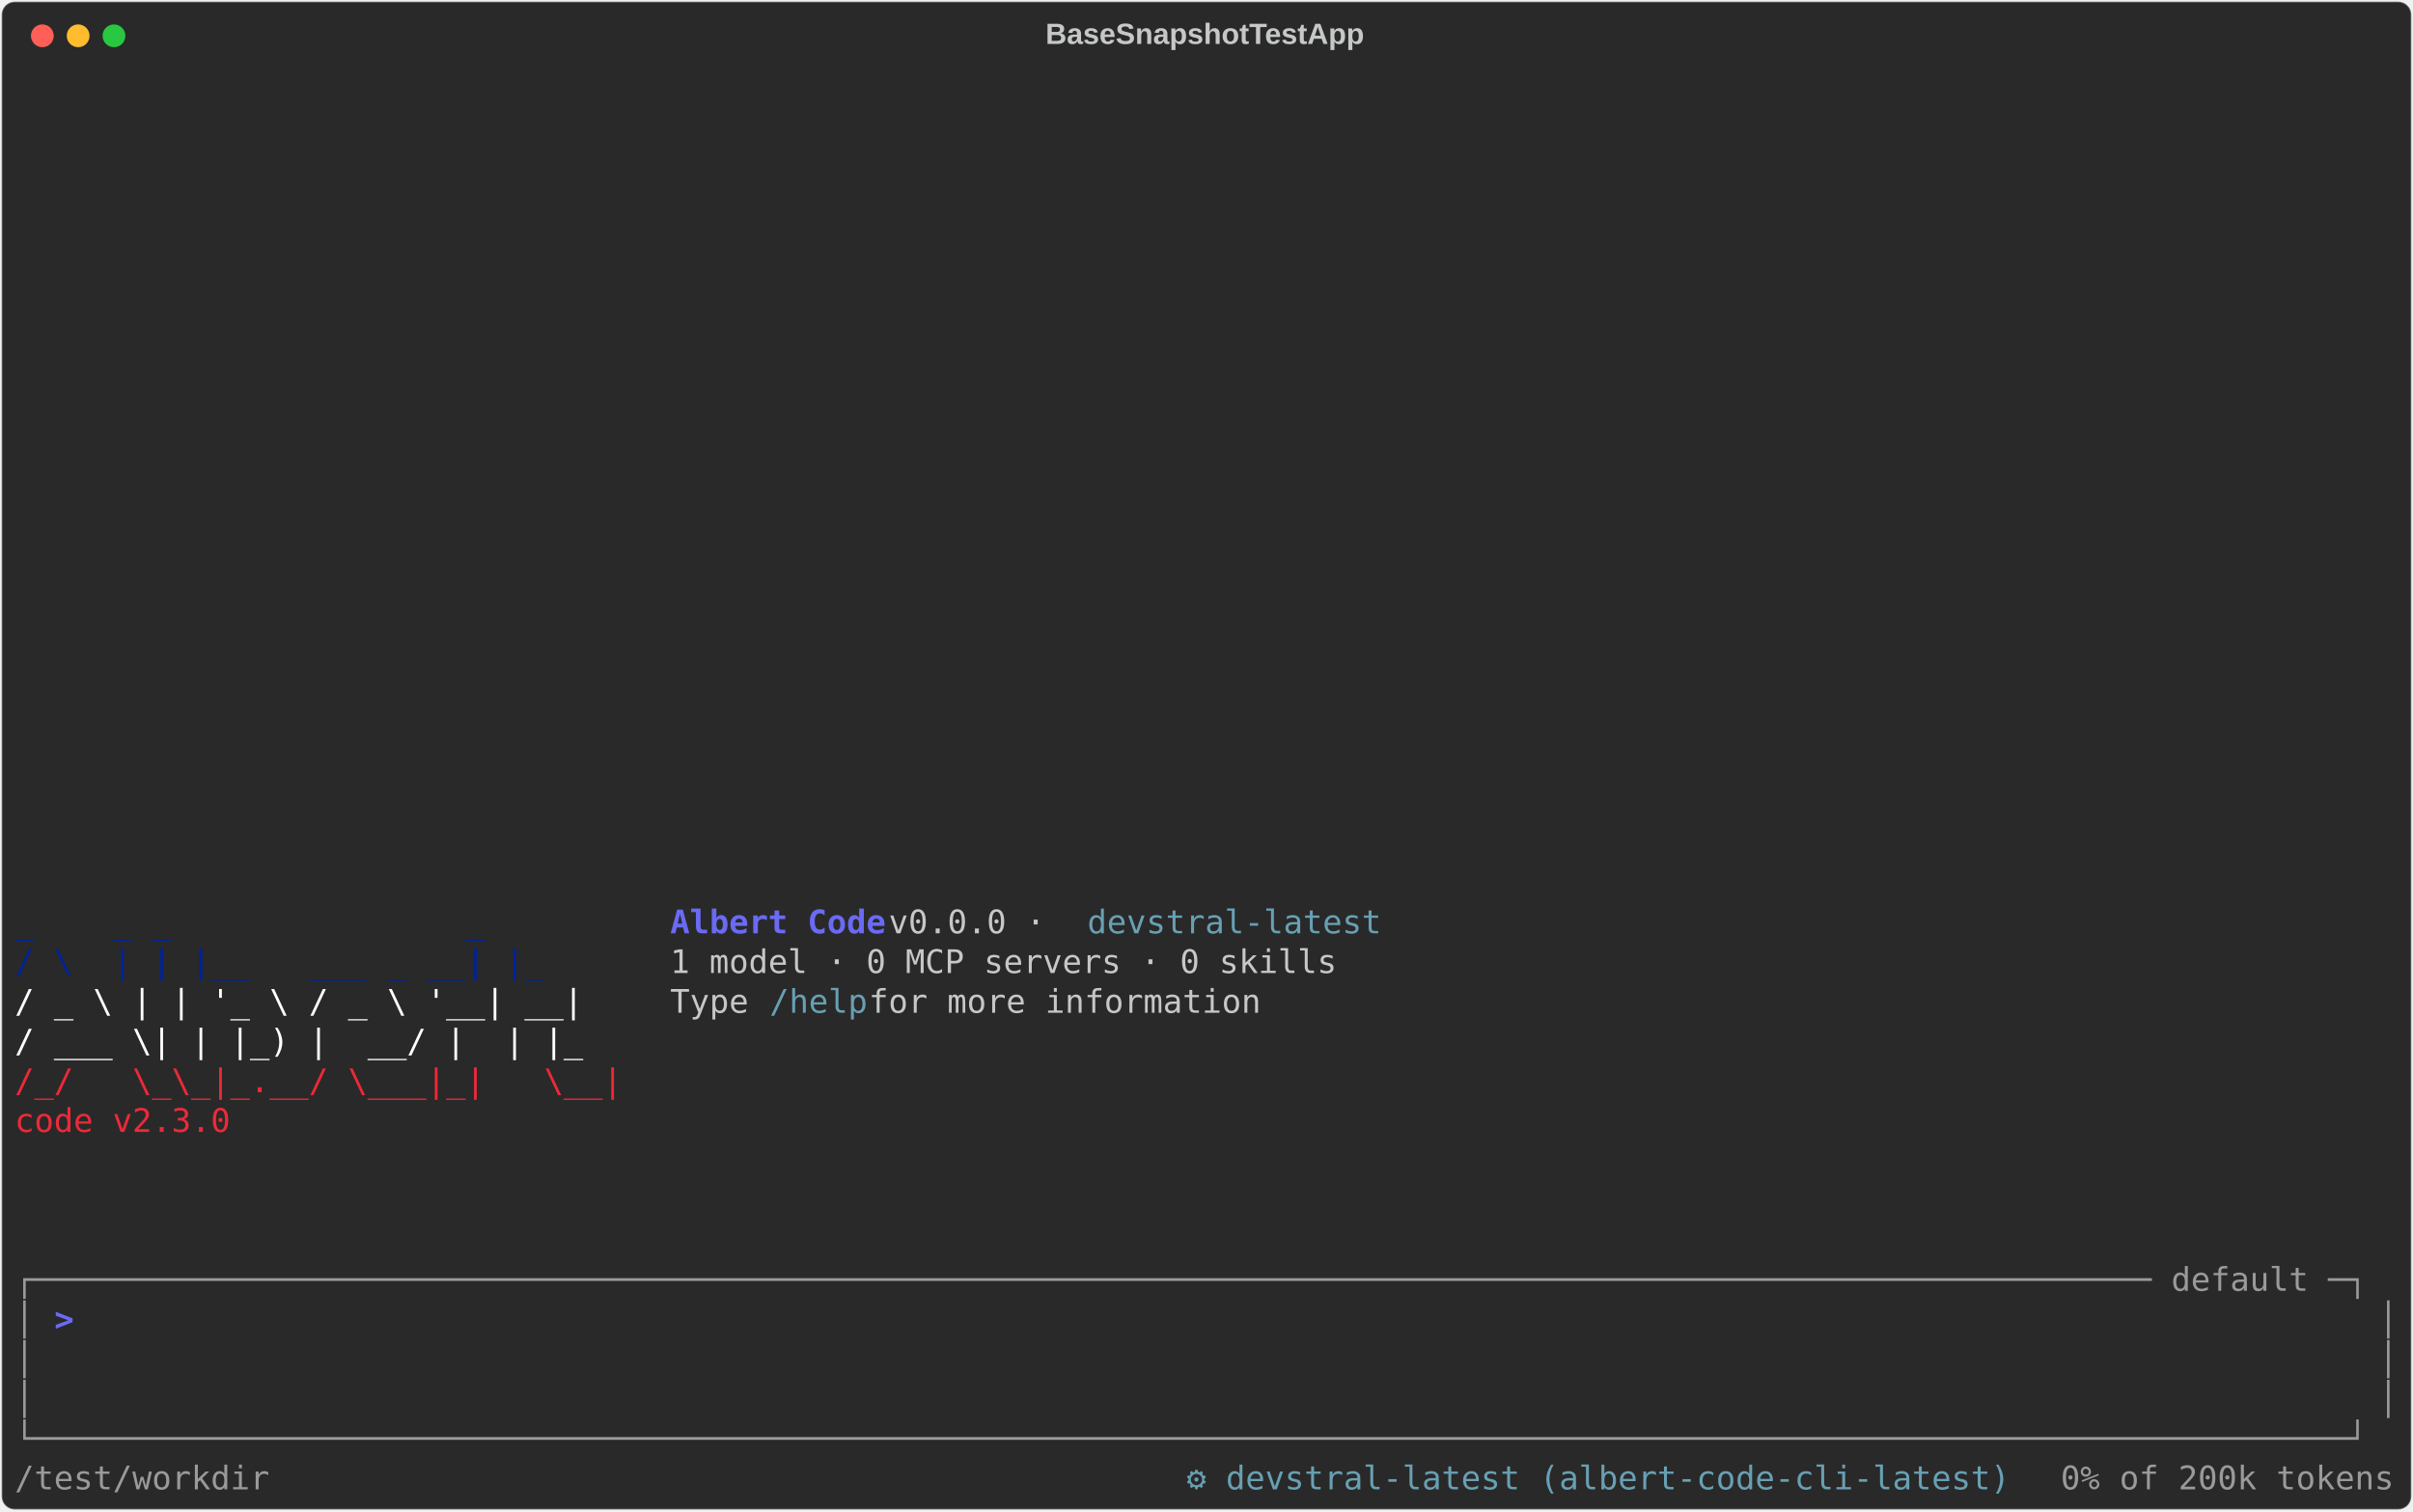
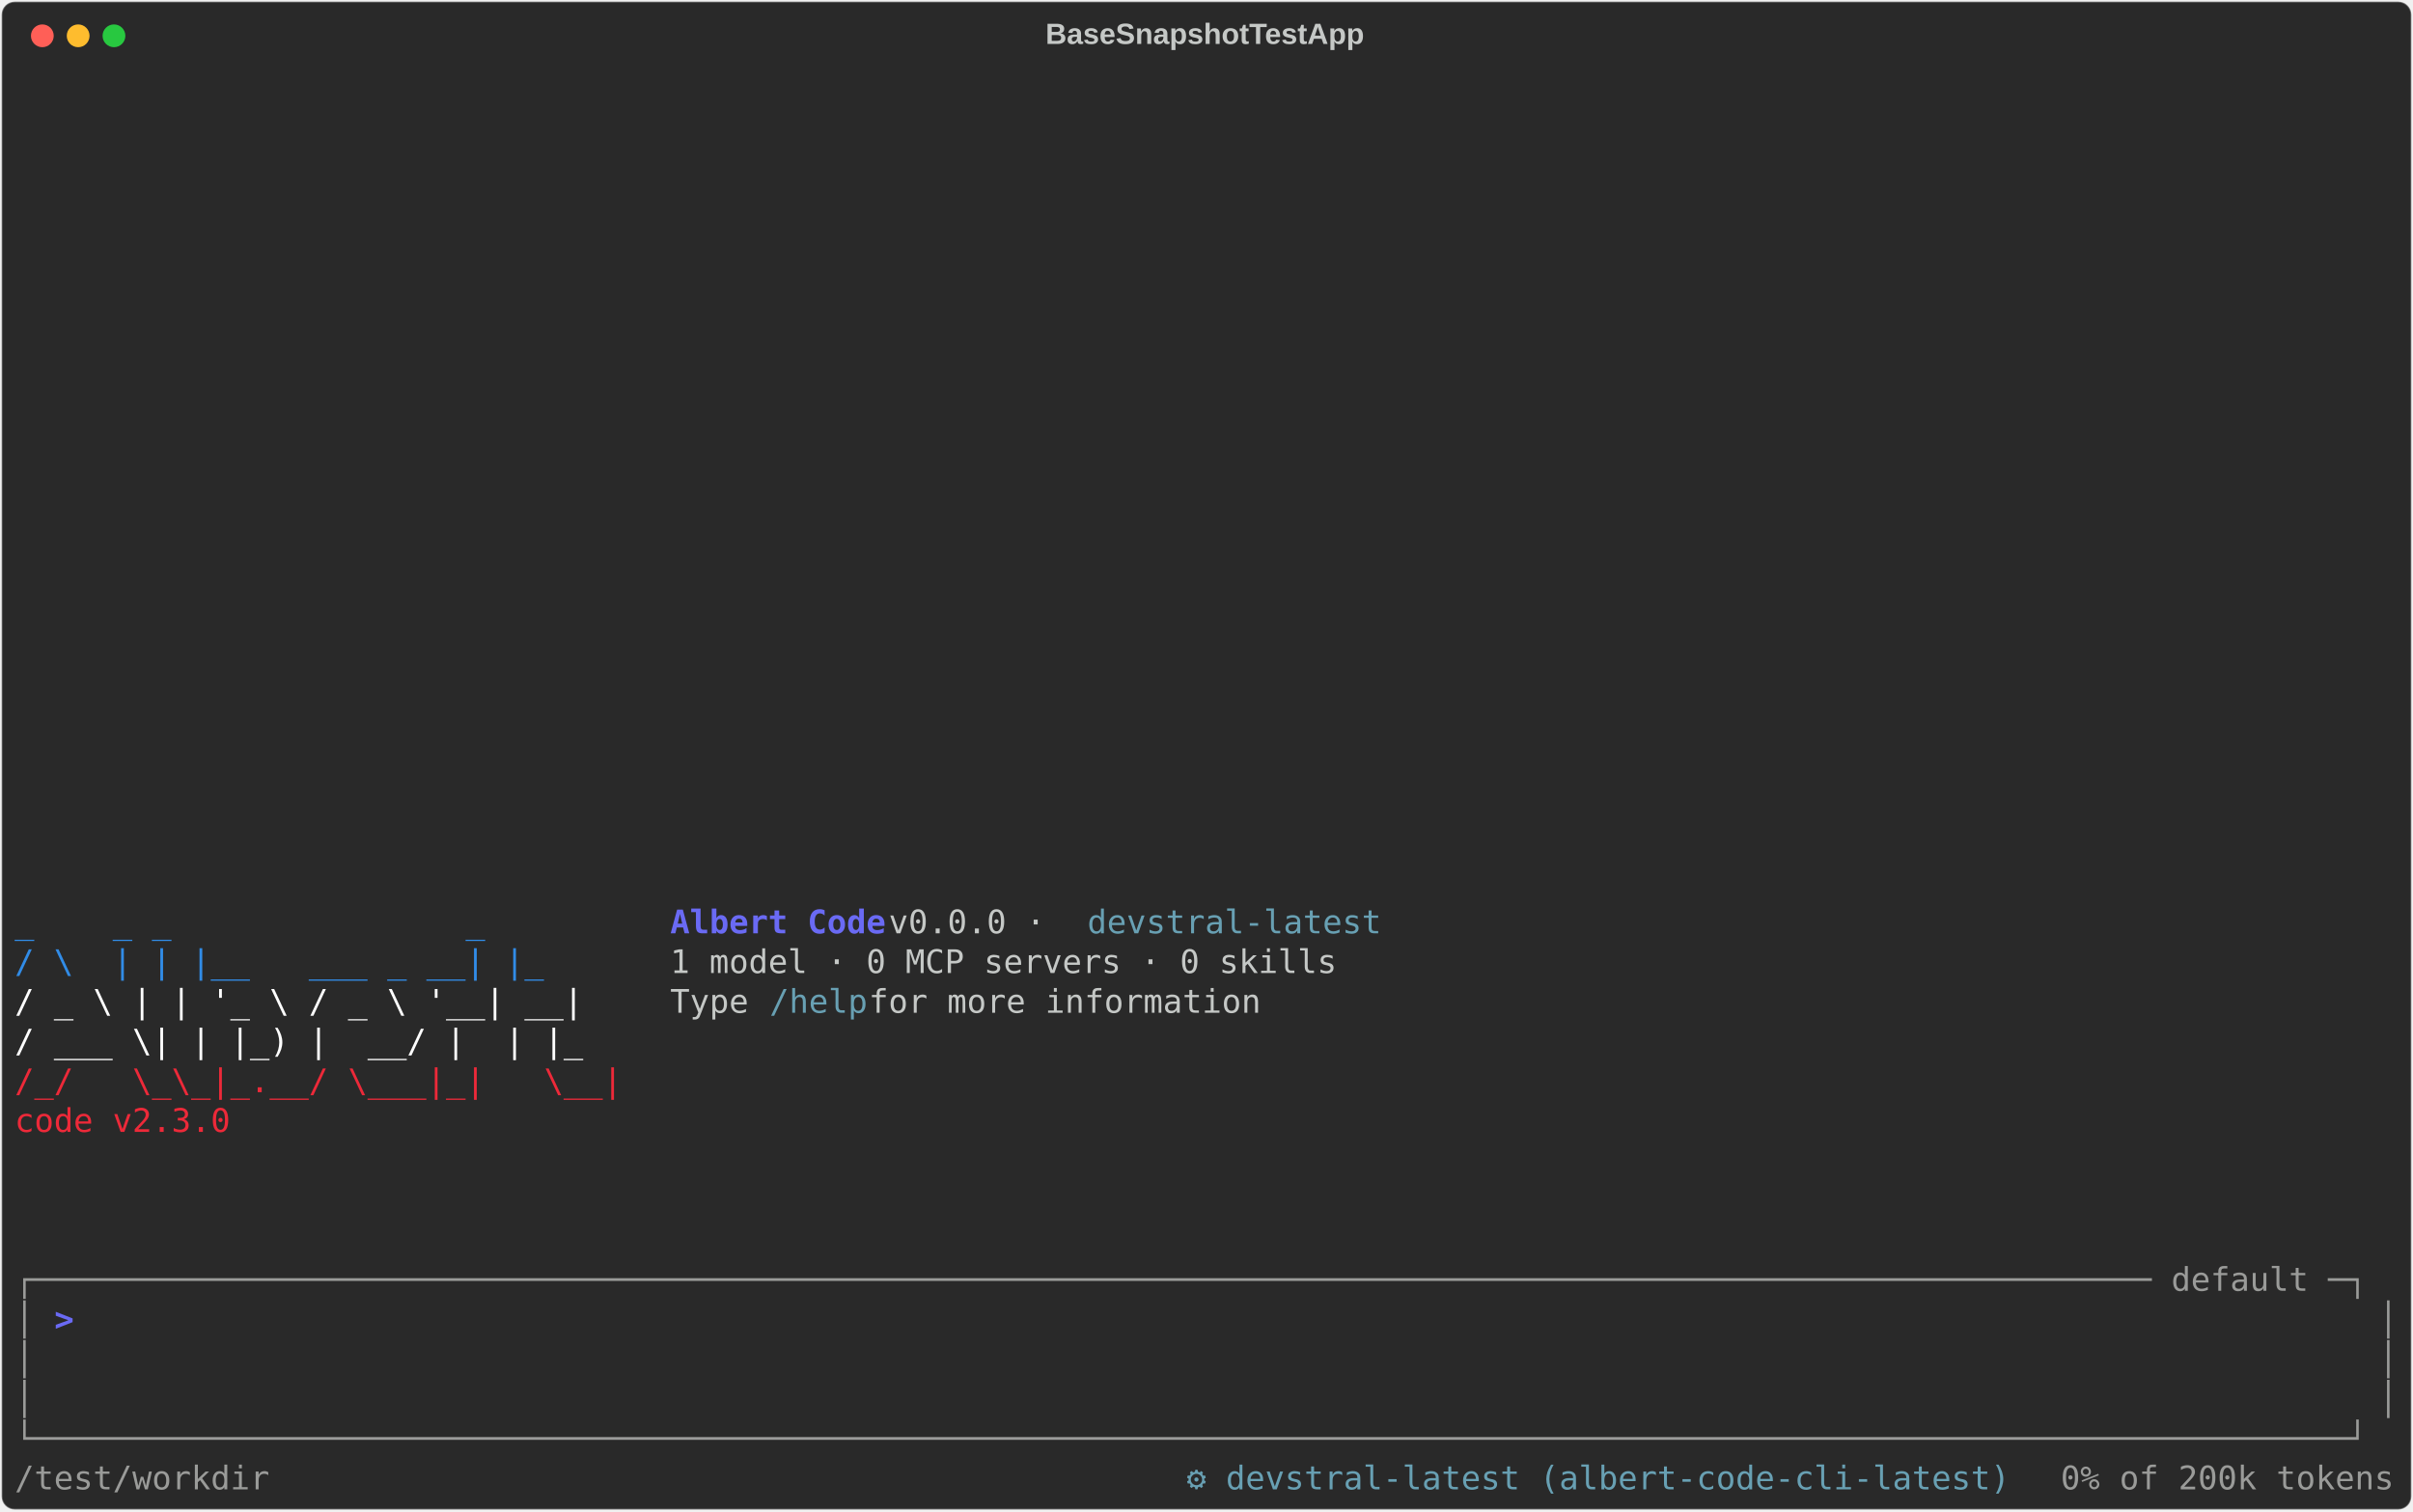
<svg xmlns="http://www.w3.org/2000/svg" class="rich-terminal" viewBox="0 0 1482 928.4">
  <style>

    @font-face {
        font-family: "Fira Code";
        src: local("FiraCode-Regular"),
                url("https://cdnjs.cloudflare.com/ajax/libs/firacode/6.2.0/woff2/FiraCode-Regular.woff2") format("woff2"),
                url("https://cdnjs.cloudflare.com/ajax/libs/firacode/6.2.0/woff/FiraCode-Regular.woff") format("woff");
        font-style: normal;
        font-weight: 400;
    }
    @font-face {
        font-family: "Fira Code";
        src: local("FiraCode-Bold"),
                url("https://cdnjs.cloudflare.com/ajax/libs/firacode/6.2.0/woff2/FiraCode-Bold.woff2") format("woff2"),
                url("https://cdnjs.cloudflare.com/ajax/libs/firacode/6.2.0/woff/FiraCode-Bold.woff") format("woff");
        font-style: bold;
        font-weight: 700;
    }

    .terminal-matrix {
        font-family: Fira Code, monospace;
        font-size: 20px;
        line-height: 24.4px;
        font-variant-east-asian: full-width;
    }

    .terminal-title {
        font-size: 18px;
        font-weight: bold;
        font-family: arial;
    }

    .terminal-r1 { fill: #c5c8c6 }
- .terminal-r2 { fill: #002395 }
+ .terminal-r2 { fill: #318ce7 }
.terminal-r3 { fill: #6a6af4;font-weight: bold }
.terminal-r4 { fill: #68a0b3 }
.terminal-r5 { fill: #ffffff }
.terminal-r6 { fill: #ed2939 }
.terminal-r7 { fill: #9a9b99 }
    </style>
  <defs>
    <clipPath id="terminal-clip-terminal">
      <rect x="0" y="0" width="1463.0" height="877.4" />
    </clipPath>
    <clipPath id="terminal-line-0">
      <rect x="0" y="1.5" width="1464" height="24.65" />
    </clipPath>
    <clipPath id="terminal-line-1">
      <rect x="0" y="25.9" width="1464" height="24.65" />
    </clipPath>
    <clipPath id="terminal-line-2">
      <rect x="0" y="50.3" width="1464" height="24.65" />
    </clipPath>
    <clipPath id="terminal-line-3">
      <rect x="0" y="74.7" width="1464" height="24.65" />
    </clipPath>
    <clipPath id="terminal-line-4">
      <rect x="0" y="99.1" width="1464" height="24.65" />
    </clipPath>
    <clipPath id="terminal-line-5">
      <rect x="0" y="123.5" width="1464" height="24.65" />
    </clipPath>
    <clipPath id="terminal-line-6">
      <rect x="0" y="147.9" width="1464" height="24.65" />
    </clipPath>
    <clipPath id="terminal-line-7">
      <rect x="0" y="172.3" width="1464" height="24.65" />
    </clipPath>
    <clipPath id="terminal-line-8">
      <rect x="0" y="196.7" width="1464" height="24.65" />
    </clipPath>
    <clipPath id="terminal-line-9">
      <rect x="0" y="221.1" width="1464" height="24.65" />
    </clipPath>
    <clipPath id="terminal-line-10">
      <rect x="0" y="245.5" width="1464" height="24.65" />
    </clipPath>
    <clipPath id="terminal-line-11">
      <rect x="0" y="269.9" width="1464" height="24.65" />
    </clipPath>
    <clipPath id="terminal-line-12">
      <rect x="0" y="294.3" width="1464" height="24.65" />
    </clipPath>
    <clipPath id="terminal-line-13">
      <rect x="0" y="318.7" width="1464" height="24.65" />
    </clipPath>
    <clipPath id="terminal-line-14">
      <rect x="0" y="343.1" width="1464" height="24.65" />
    </clipPath>
    <clipPath id="terminal-line-15">
      <rect x="0" y="367.5" width="1464" height="24.65" />
    </clipPath>
    <clipPath id="terminal-line-16">
      <rect x="0" y="391.9" width="1464" height="24.65" />
    </clipPath>
    <clipPath id="terminal-line-17">
      <rect x="0" y="416.3" width="1464" height="24.65" />
    </clipPath>
    <clipPath id="terminal-line-18">
      <rect x="0" y="440.7" width="1464" height="24.65" />
    </clipPath>
    <clipPath id="terminal-line-19">
      <rect x="0" y="465.1" width="1464" height="24.65" />
    </clipPath>
    <clipPath id="terminal-line-20">
      <rect x="0" y="489.5" width="1464" height="24.65" />
    </clipPath>
    <clipPath id="terminal-line-21">
      <rect x="0" y="513.9" width="1464" height="24.65" />
    </clipPath>
    <clipPath id="terminal-line-22">
      <rect x="0" y="538.3" width="1464" height="24.65" />
    </clipPath>
    <clipPath id="terminal-line-23">
      <rect x="0" y="562.7" width="1464" height="24.65" />
    </clipPath>
    <clipPath id="terminal-line-24">
      <rect x="0" y="587.1" width="1464" height="24.65" />
    </clipPath>
    <clipPath id="terminal-line-25">
      <rect x="0" y="611.5" width="1464" height="24.65" />
    </clipPath>
    <clipPath id="terminal-line-26">
      <rect x="0" y="635.9" width="1464" height="24.65" />
    </clipPath>
    <clipPath id="terminal-line-27">
      <rect x="0" y="660.3" width="1464" height="24.65" />
    </clipPath>
    <clipPath id="terminal-line-28">
      <rect x="0" y="684.7" width="1464" height="24.65" />
    </clipPath>
    <clipPath id="terminal-line-29">
      <rect x="0" y="709.1" width="1464" height="24.65" />
    </clipPath>
    <clipPath id="terminal-line-30">
      <rect x="0" y="733.5" width="1464" height="24.65" />
    </clipPath>
    <clipPath id="terminal-line-31">
      <rect x="0" y="757.9" width="1464" height="24.65" />
    </clipPath>
    <clipPath id="terminal-line-32">
      <rect x="0" y="782.3" width="1464" height="24.65" />
    </clipPath>
    <clipPath id="terminal-line-33">
      <rect x="0" y="806.7" width="1464" height="24.65" />
    </clipPath>
    <clipPath id="terminal-line-34">
      <rect x="0" y="831.1" width="1464" height="24.65" />
    </clipPath>
  </defs>
  <rect fill="#292929" stroke="rgba(255,255,255,0.35)" stroke-width="1" x="1" y="1" width="1480" height="926.4" rx="8" />
  <text class="terminal-title" fill="#c5c8c6" text-anchor="middle" x="740" y="27">BaseSnapshotTestApp</text>
  <g transform="translate(26,22)">
    <circle cx="0" cy="0" r="7" fill="#ff5f57" />
    <circle cx="22" cy="0" r="7" fill="#febc2e" />
    <circle cx="44" cy="0" r="7" fill="#28c840" />
  </g>
  <g transform="translate(9, 41)" clip-path="url(#terminal-clip-terminal)">
    <g class="terminal-matrix">
      <text class="terminal-r1" x="1464" y="20" textLength="12.2" clip-path="url(#terminal-line-0)">
</text>
      <text class="terminal-r1" x="1464" y="44.4" textLength="12.2" clip-path="url(#terminal-line-1)">
</text>
      <text class="terminal-r1" x="1464" y="68.8" textLength="12.2" clip-path="url(#terminal-line-2)">
</text>
      <text class="terminal-r1" x="1464" y="93.2" textLength="12.2" clip-path="url(#terminal-line-3)">
</text>
      <text class="terminal-r1" x="1464" y="117.6" textLength="12.2" clip-path="url(#terminal-line-4)">
</text>
      <text class="terminal-r1" x="1464" y="142" textLength="12.2" clip-path="url(#terminal-line-5)">
</text>
      <text class="terminal-r1" x="1464" y="166.4" textLength="12.2" clip-path="url(#terminal-line-6)">
</text>
      <text class="terminal-r1" x="1464" y="190.8" textLength="12.2" clip-path="url(#terminal-line-7)">
</text>
      <text class="terminal-r1" x="1464" y="215.2" textLength="12.2" clip-path="url(#terminal-line-8)">
</text>
      <text class="terminal-r1" x="1464" y="239.6" textLength="12.2" clip-path="url(#terminal-line-9)">
</text>
      <text class="terminal-r1" x="1464" y="264" textLength="12.2" clip-path="url(#terminal-line-10)">
</text>
      <text class="terminal-r1" x="1464" y="288.4" textLength="12.2" clip-path="url(#terminal-line-11)">
</text>
      <text class="terminal-r1" x="1464" y="312.8" textLength="12.2" clip-path="url(#terminal-line-12)">
</text>
      <text class="terminal-r1" x="1464" y="337.2" textLength="12.2" clip-path="url(#terminal-line-13)">
</text>
      <text class="terminal-r1" x="1464" y="361.6" textLength="12.2" clip-path="url(#terminal-line-14)">
</text>
      <text class="terminal-r1" x="1464" y="386" textLength="12.2" clip-path="url(#terminal-line-15)">
</text>
      <text class="terminal-r1" x="1464" y="410.4" textLength="12.2" clip-path="url(#terminal-line-16)">
</text>
      <text class="terminal-r1" x="1464" y="434.8" textLength="12.2" clip-path="url(#terminal-line-17)">
</text>
      <text class="terminal-r1" x="1464" y="459.2" textLength="12.2" clip-path="url(#terminal-line-18)">
</text>
      <text class="terminal-r1" x="1464" y="483.6" textLength="12.2" clip-path="url(#terminal-line-19)">
</text>
      <text class="terminal-r1" x="1464" y="508" textLength="12.2" clip-path="url(#terminal-line-20)">
</text>
      <text class="terminal-r2" x="0" y="532.4" textLength="378.2" clip-path="url(#terminal-line-21)">    _    _ _               _   </text>
      <text class="terminal-r3" x="402.6" y="532.4" textLength="134.2" clip-path="url(#terminal-line-21)">Albert Code</text>
      <text class="terminal-r1" x="536.8" y="532.4" textLength="122" clip-path="url(#terminal-line-21)"> v0.0.0 · </text>
      <text class="terminal-r4" x="658.8" y="532.4" textLength="183" clip-path="url(#terminal-line-21)">devstral-latest</text>
      <text class="terminal-r1" x="1464" y="532.4" textLength="12.2" clip-path="url(#terminal-line-21)">
</text>
      <text class="terminal-r2" x="0" y="556.8" textLength="378.2" clip-path="url(#terminal-line-22)">   / \  | | |__   ___ _ __| |_ </text>
      <text class="terminal-r1" x="402.6" y="556.8" textLength="414.8" clip-path="url(#terminal-line-22)">1 model · 0 MCP servers · 0 skills</text>
      <text class="terminal-r1" x="1464" y="556.8" textLength="12.2" clip-path="url(#terminal-line-22)">
</text>
      <text class="terminal-r5" x="0" y="581.2" textLength="378.2" clip-path="url(#terminal-line-23)">  / _ \ | | '_ \ / _ \ '__| __|</text>
      <text class="terminal-r1" x="402.6" y="581.2" textLength="61" clip-path="url(#terminal-line-23)">Type </text>
      <text class="terminal-r4" x="463.6" y="581.2" textLength="61" clip-path="url(#terminal-line-23)">/help</text>
      <text class="terminal-r1" x="524.6" y="581.2" textLength="256.2" clip-path="url(#terminal-line-23)"> for more information</text>
      <text class="terminal-r1" x="1464" y="581.2" textLength="12.2" clip-path="url(#terminal-line-23)">
</text>
      <text class="terminal-r5" x="0" y="605.6" textLength="378.2" clip-path="url(#terminal-line-24)"> / ___ \| | |_) |  __/ |  | |_ </text>
      <text class="terminal-r1" x="1464" y="605.6" textLength="12.2" clip-path="url(#terminal-line-24)">
</text>
      <text class="terminal-r6" x="0" y="630" textLength="378.2" clip-path="url(#terminal-line-25)">/_/   \_\_|_.__/ \___|_|   \__|</text>
      <text class="terminal-r1" x="1464" y="630" textLength="12.2" clip-path="url(#terminal-line-25)">
</text>
      <text class="terminal-r6" x="0" y="654.4" textLength="353.8" clip-path="url(#terminal-line-26)">                  code v2.3.0</text>
      <text class="terminal-r1" x="1464" y="654.4" textLength="12.2" clip-path="url(#terminal-line-26)">
</text>
      <text class="terminal-r1" x="1464" y="678.8" textLength="12.2" clip-path="url(#terminal-line-27)">
</text>
      <text class="terminal-r1" x="1464" y="703.2" textLength="12.2" clip-path="url(#terminal-line-28)">
</text>
      <text class="terminal-r1" x="1464" y="727.6" textLength="12.2" clip-path="url(#terminal-line-29)">
</text>
      <text class="terminal-r7" x="0" y="752" textLength="1464" clip-path="url(#terminal-line-30)">┌──────────────────────────────────────────────────────────────────────────────────────────────────────────── default ─┐</text>
      <text class="terminal-r1" x="1464" y="752" textLength="12.2" clip-path="url(#terminal-line-30)">
</text>
      <text class="terminal-r7" x="0" y="776.4" textLength="12.2" clip-path="url(#terminal-line-31)">│</text>
      <text class="terminal-r3" x="24.4" y="776.4" textLength="12.2" clip-path="url(#terminal-line-31)">&gt;</text>
      <text class="terminal-r7" x="1451.8" y="776.4" textLength="12.2" clip-path="url(#terminal-line-31)">│</text>
      <text class="terminal-r1" x="1464" y="776.4" textLength="12.2" clip-path="url(#terminal-line-31)">
</text>
      <text class="terminal-r7" x="0" y="800.8" textLength="12.2" clip-path="url(#terminal-line-32)">│</text>
      <text class="terminal-r7" x="1451.8" y="800.8" textLength="12.2" clip-path="url(#terminal-line-32)">│</text>
      <text class="terminal-r1" x="1464" y="800.8" textLength="12.2" clip-path="url(#terminal-line-32)">
</text>
      <text class="terminal-r7" x="0" y="825.2" textLength="12.2" clip-path="url(#terminal-line-33)">│</text>
      <text class="terminal-r7" x="1451.8" y="825.2" textLength="12.2" clip-path="url(#terminal-line-33)">│</text>
      <text class="terminal-r1" x="1464" y="825.2" textLength="12.2" clip-path="url(#terminal-line-33)">
</text>
      <text class="terminal-r7" x="0" y="849.6" textLength="1464" clip-path="url(#terminal-line-34)">└──────────────────────────────────────────────────────────────────────────────────────────────────────────────────────┘</text>
      <text class="terminal-r1" x="1464" y="849.6" textLength="12.2" clip-path="url(#terminal-line-34)">
</text>
      <text class="terminal-r7" x="0" y="874" textLength="158.6" clip-path="url(#terminal-line-35)">/test/workdir</text>
      <text class="terminal-r4" x="719.8" y="874" textLength="512.4" clip-path="url(#terminal-line-35)">⚙ devstral-latest (albert-code-cli-latest)</text>
      <text class="terminal-r7" x="1256.6" y="874" textLength="207.4" clip-path="url(#terminal-line-35)">0% of 200k tokens</text>
    </g>
  </g>
</svg>
